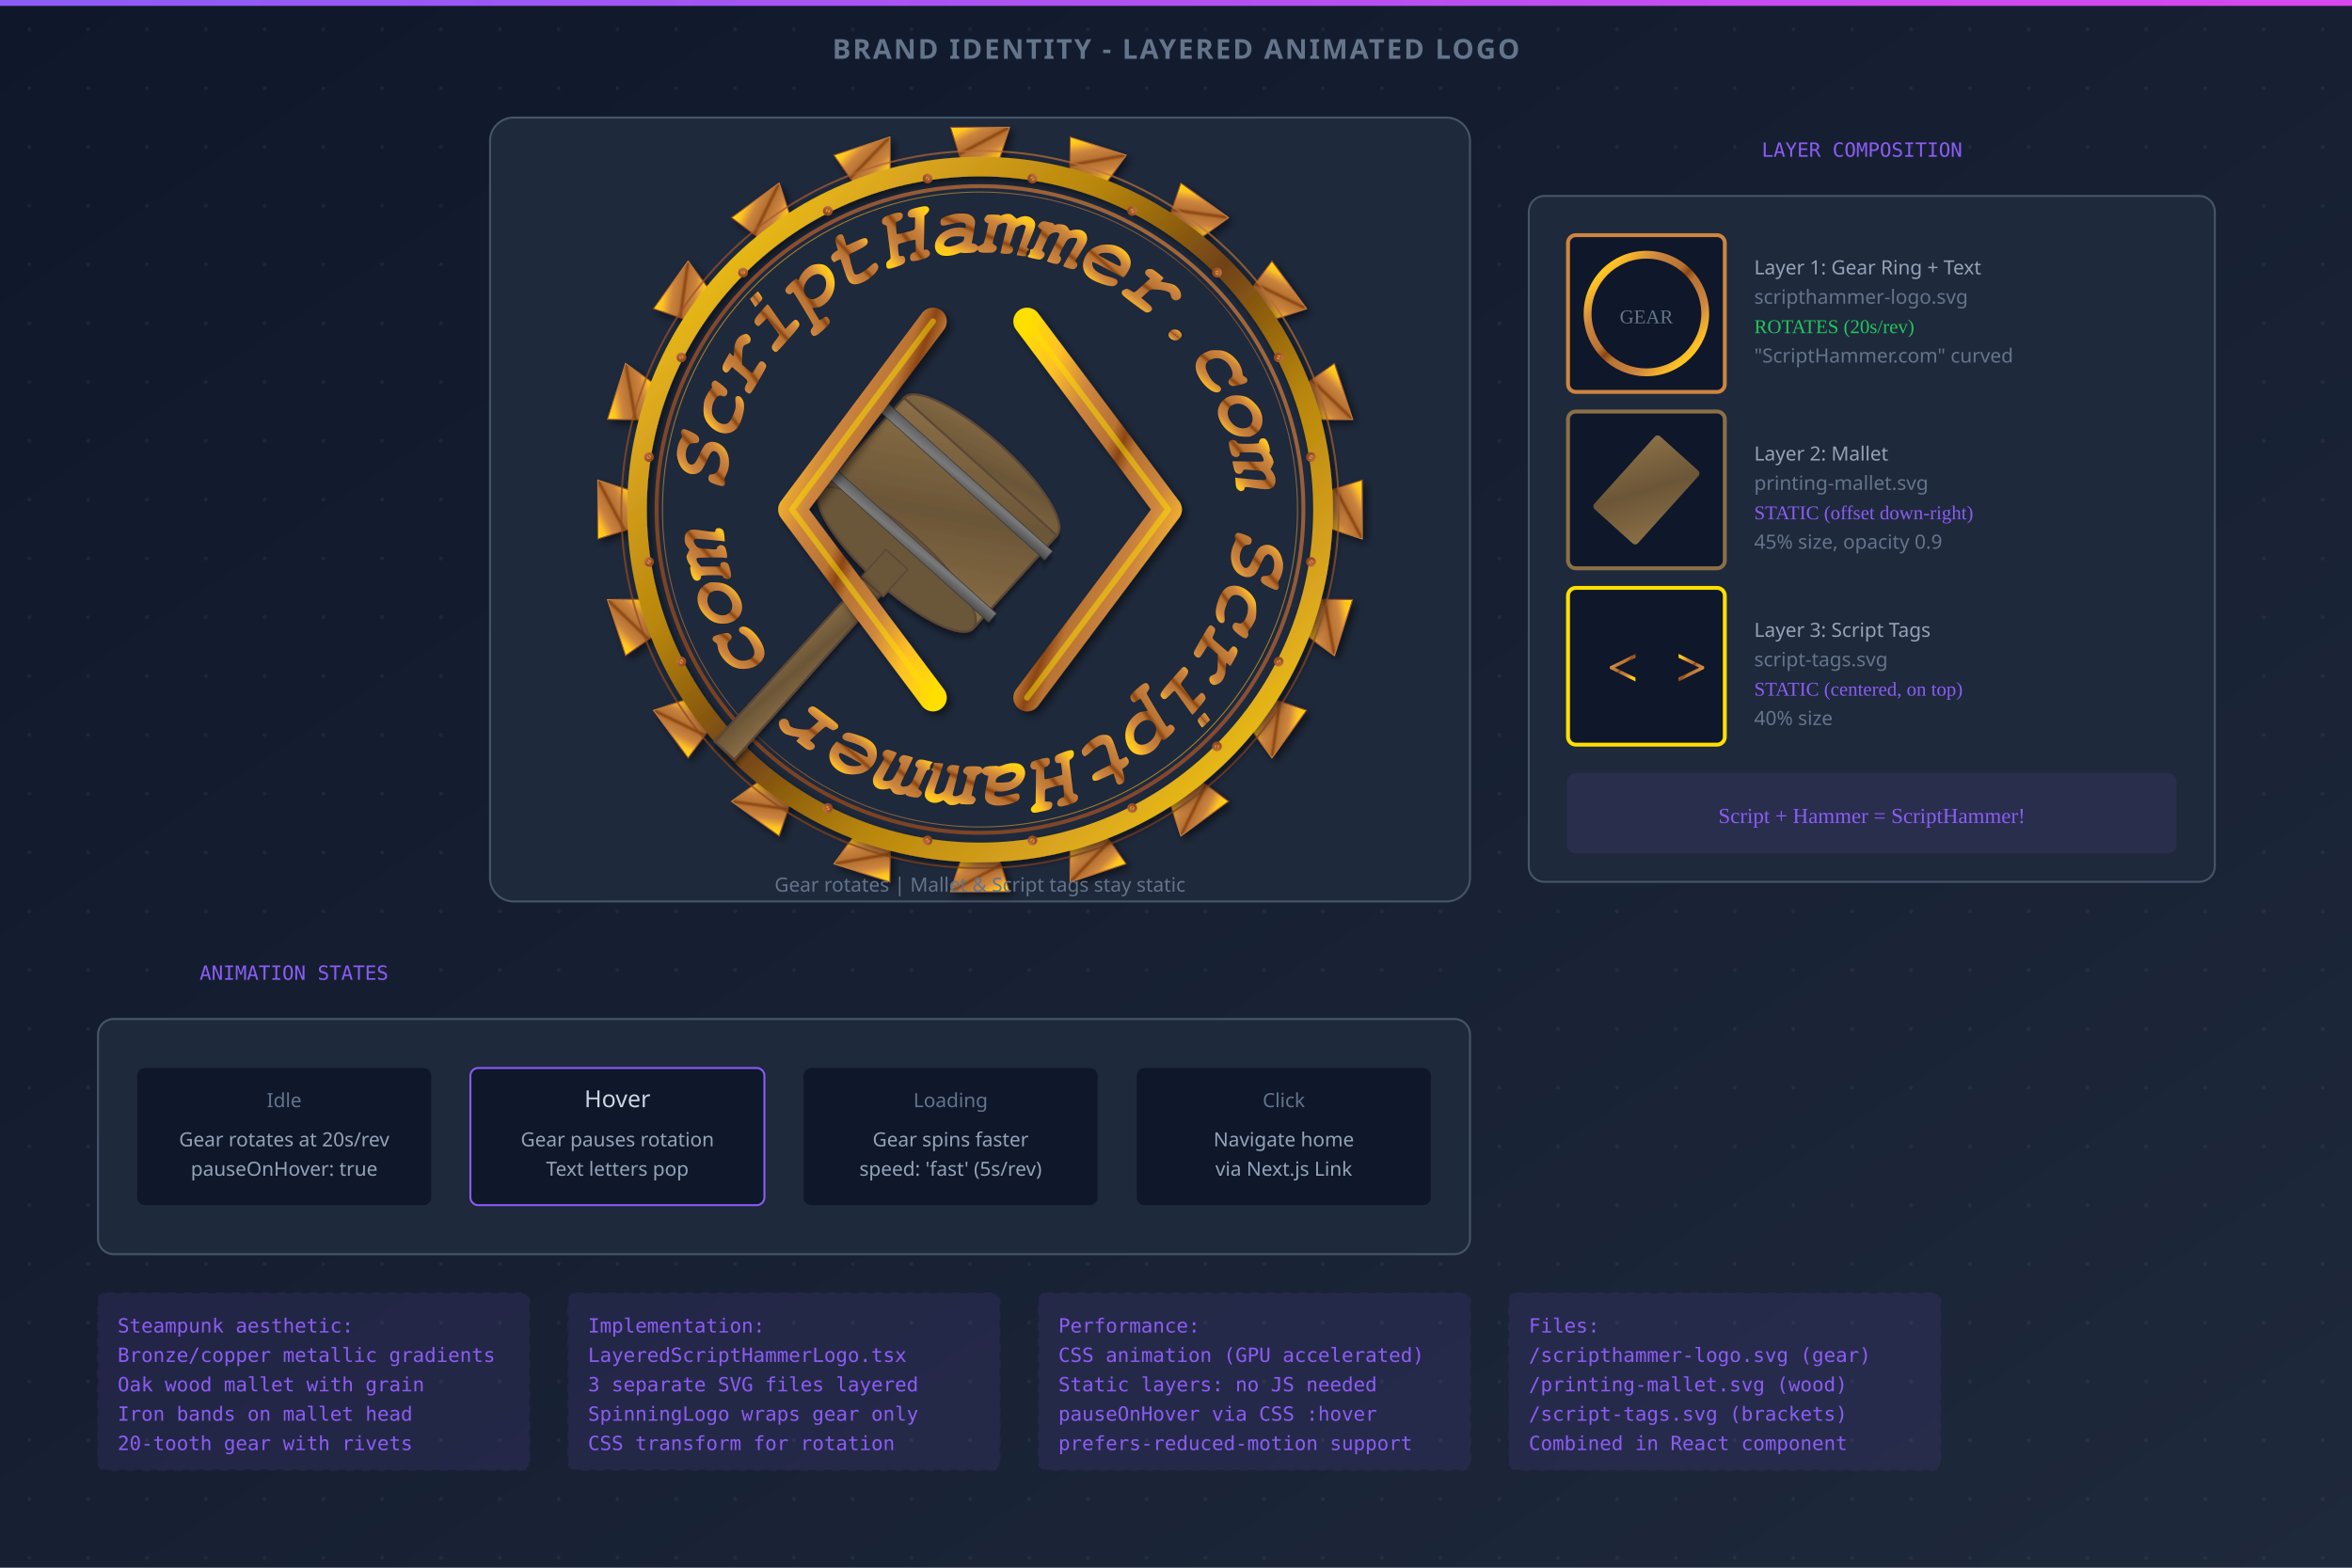
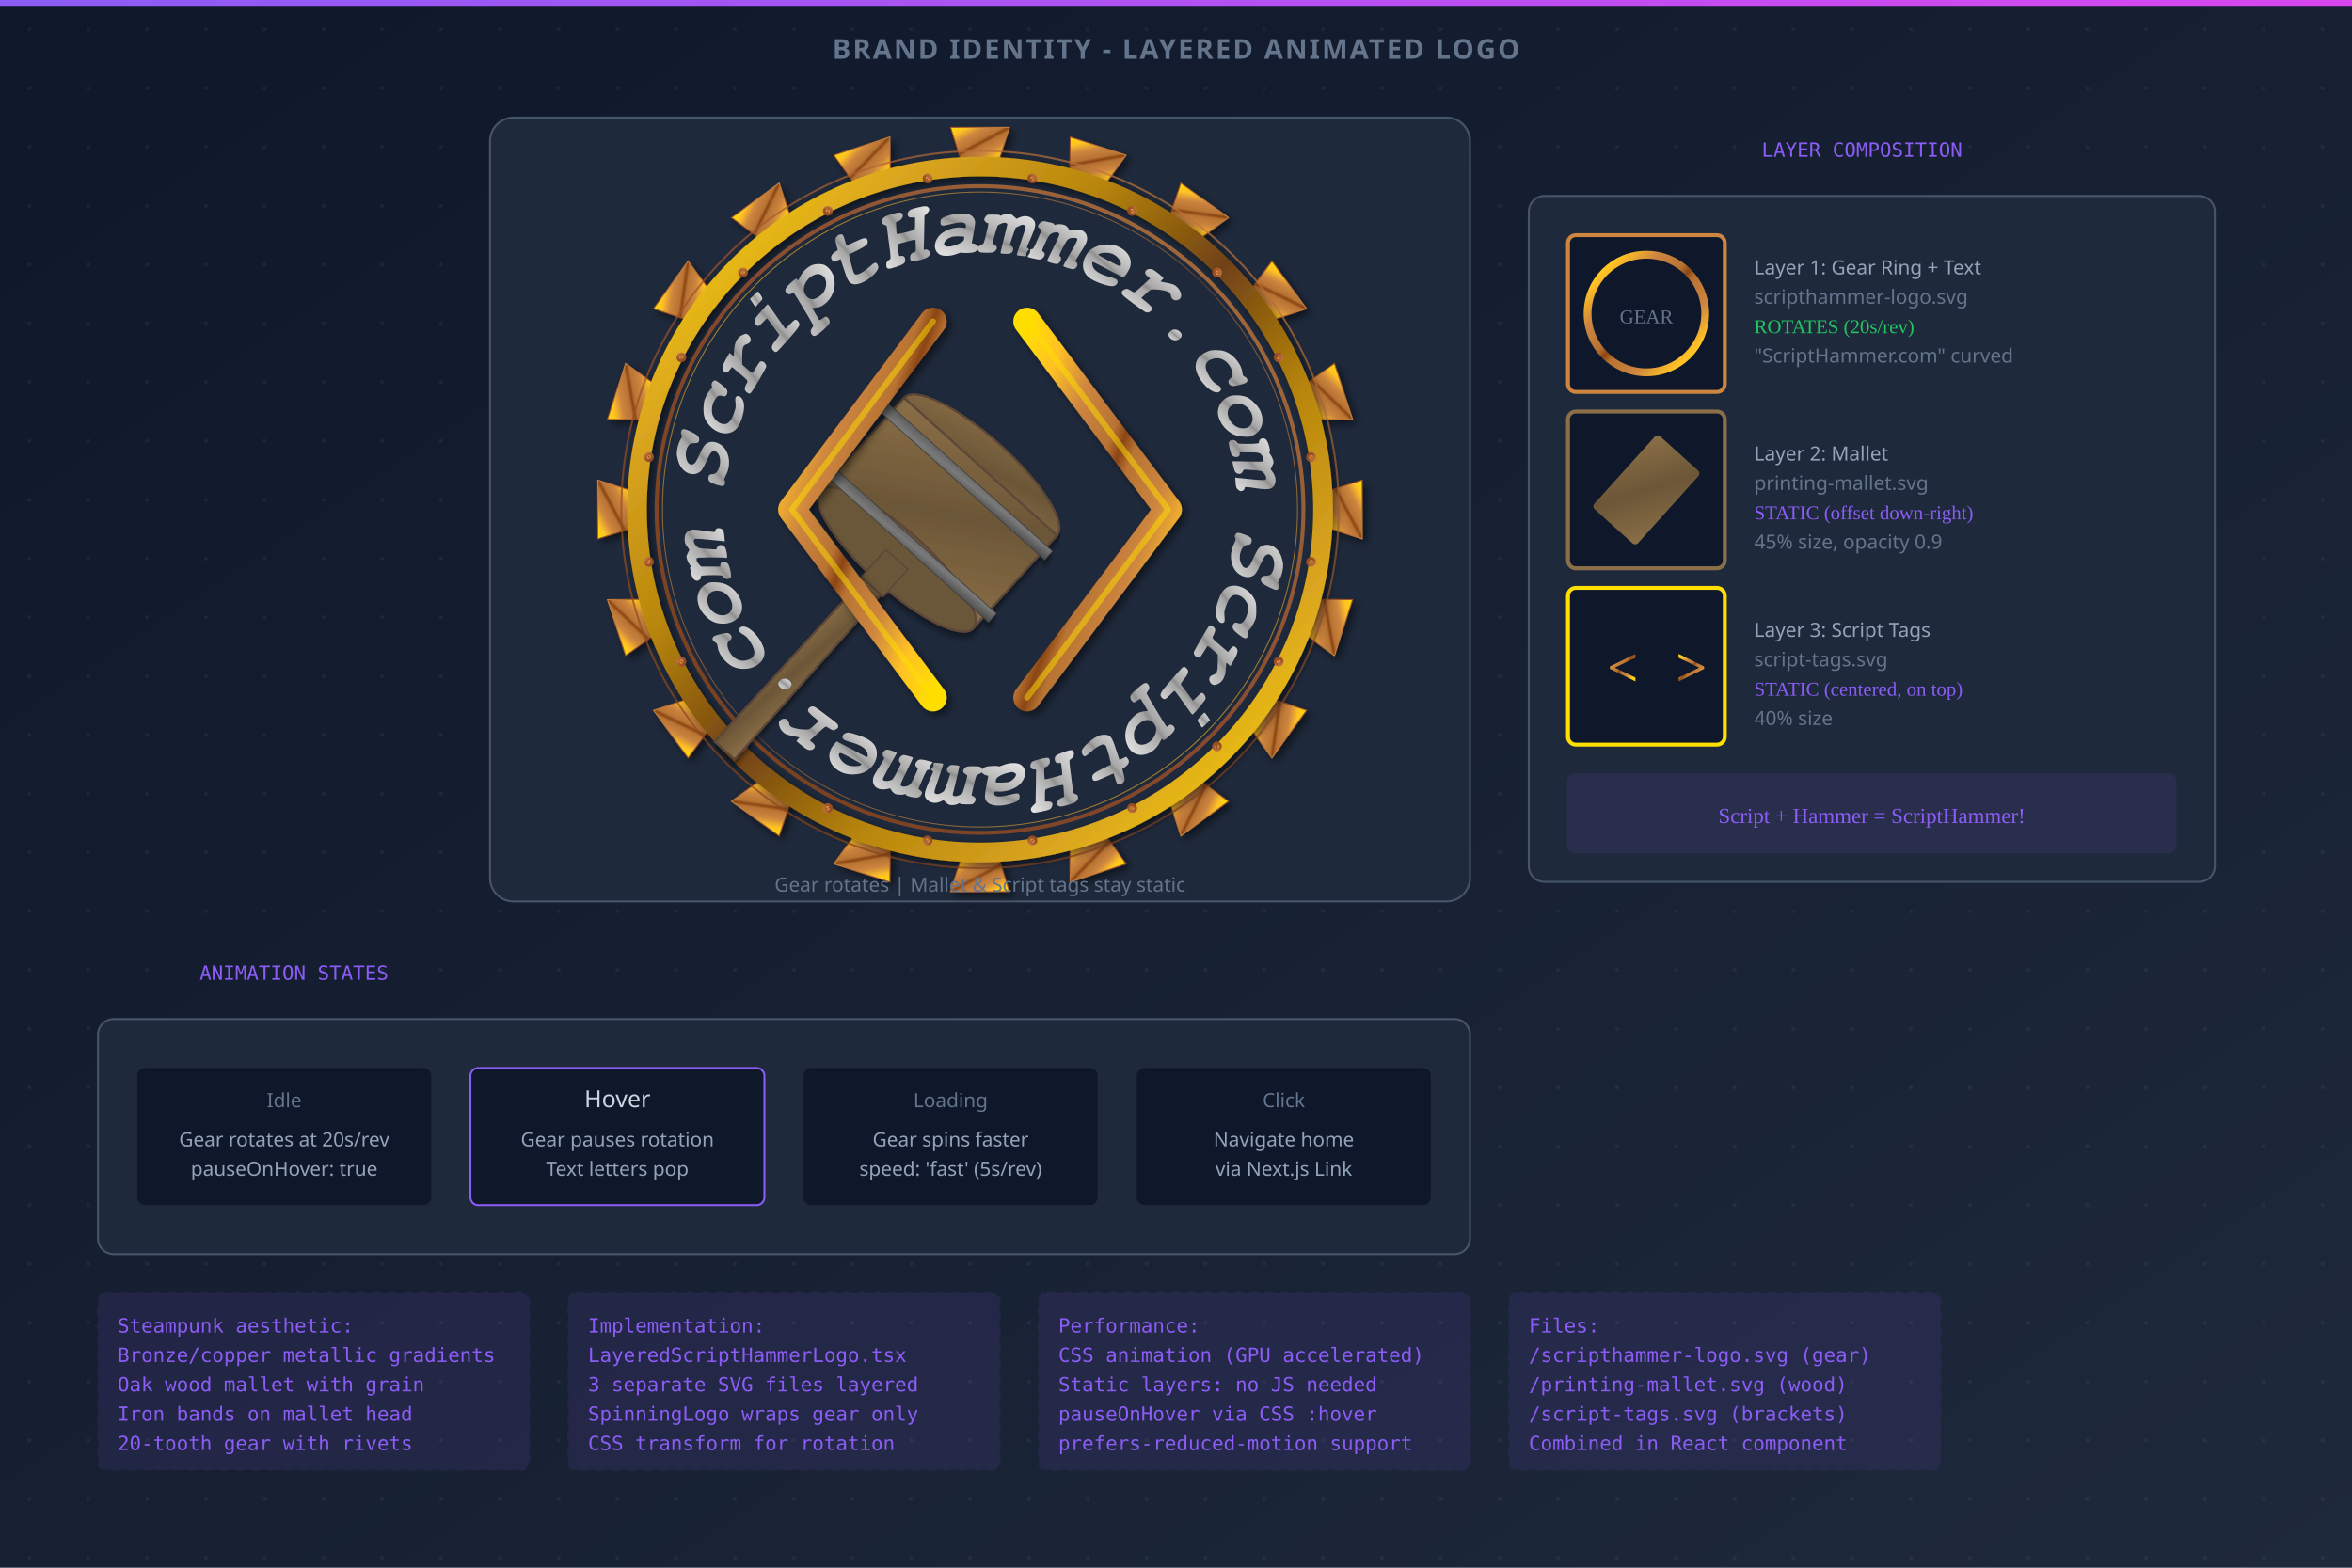
<svg xmlns="http://www.w3.org/2000/svg" viewBox="0 0 1200 800" width="1200" height="800">
  <defs>
    <linearGradient id="bgGrad" x1="0%" y1="0%" x2="100%" y2="100%">
      <stop offset="0%" style="stop-color:#0f172a" />
      <stop offset="100%" style="stop-color:#1e293b" />
    </linearGradient>
    <linearGradient id="accentGrad" x1="0%" y1="0%" x2="100%" y2="0%">
      <stop offset="0%" style="stop-color:#8b5cf6" />
      <stop offset="100%" style="stop-color:#d946ef" />
    </linearGradient>
    <linearGradient id="metalGradient" x1="0%" y1="0%" x2="100%" y2="100%">
      <stop offset="0%" style="stop-color:#FFDF00" />
      <stop offset="15%" style="stop-color:#FFC125" />
      <stop offset="30%" style="stop-color:#CD853F" />
      <stop offset="45%" style="stop-color:#B87333" />
      <stop offset="50%" style="stop-color:#8B4513" />
      <stop offset="55%" style="stop-color:#B87333" />
      <stop offset="70%" style="stop-color:#CD853F" />
      <stop offset="85%" style="stop-color:#FFC125" />
      <stop offset="100%" style="stop-color:#FFDF00" />
    </linearGradient>
    <linearGradient id="darkMetalGradient" x1="0%" y1="100%" x2="100%" y2="0%">
      <stop offset="0%" style="stop-color:#8B4513" />
      <stop offset="50%" style="stop-color:#A0522D" />
      <stop offset="100%" style="stop-color:#CD853F" />
    </linearGradient>
    <linearGradient id="ringGradient" x1="0%" y1="0%" x2="100%" y2="100%">
      <stop offset="0%" style="stop-color:#FFDF00" />
      <stop offset="20%" style="stop-color:#DAA520" />
      <stop offset="35%" style="stop-color:#B8860B" />
      <stop offset="50%" style="stop-color:#704214" />
      <stop offset="65%" style="stop-color:#B8860B" />
      <stop offset="80%" style="stop-color:#DAA520" />
      <stop offset="100%" style="stop-color:#FFDF00" />
    </linearGradient>
    <linearGradient id="oakGradient" x1="0%" y1="0%" x2="100%" y2="100%">
      <stop offset="0%" style="stop-color:#8B6F47" />
      <stop offset="50%" style="stop-color:#6B5637" />
      <stop offset="100%" style="stop-color:#8B6F47" />
    </linearGradient>
    <linearGradient id="ironGradient" x1="0%" y1="0%" x2="100%" y2="100%">
      <stop offset="0%" style="stop-color:#5A5A5A" />
      <stop offset="50%" style="stop-color:#7A7A7A" />
      <stop offset="100%" style="stop-color:#4A4A4A" />
+     </linearGradient>
+     <linearGradient id="silverGradient" x1="0%" y1="0%" x2="100%" y2="100%">
+       <stop offset="0%" style="stop-color:#E8E8E8" />
+       <stop offset="15%" style="stop-color:#D4D4D4" />
+       <stop offset="30%" style="stop-color:#C0C0C0" />
+       <stop offset="45%" style="stop-color:#A8A8A8" />
+       <stop offset="50%" style="stop-color:#909090" />
+       <stop offset="55%" style="stop-color:#A8A8A8" />
+       <stop offset="70%" style="stop-color:#C0C0C0" />
+       <stop offset="85%" style="stop-color:#D4D4D4" />
+       <stop offset="100%" style="stop-color:#E8E8E8" />
    </linearGradient>
    <filter id="metalShadow">
      <feGaussianBlur in="SourceAlpha" stdDeviation="2" />
      <feOffset dx="2" dy="2" result="offsetblur" />
      <feFlood flood-color="#000000" flood-opacity="0.5" />
      <feComposite in2="offsetblur" operator="in" />
      <feMerge>
        <feMergeNode />
        <feMergeNode in="SourceGraphic" />
      </feMerge>
    </filter>
    <style>
      .heading { fill: #ffffff; font-family: system-ui, sans-serif; font-size: 14px; font-weight: bold; }
      .text-sm { fill: #94a3b8; font-family: system-ui, sans-serif; font-size: 10px; }
      .text-md { fill: #cbd5e1; font-family: system-ui, sans-serif; font-size: 12px; }
      .text-muted { fill: #64748b; font-family: system-ui, sans-serif; font-size: 10px; }
      .annotation { fill: #8b5cf6; font-family: monospace; font-size: 10px; }
    </style>
  </defs>
  <rect width="1200" height="800" fill="url(#bgGrad)" />
  <g opacity="0.05">
    <pattern id="dots" width="30" height="30" patternUnits="userSpaceOnUse">
      <circle cx="15" cy="15" r="1" fill="#fff" />
    </pattern>
    <rect width="1200" height="800" fill="url(#dots)" />
  </g>
  <rect x="0" y="0" width="1200" height="3" fill="url(#accentGrad)" />
  <text x="600" y="30" text-anchor="middle" font-family="system-ui, sans-serif" font-size="14" font-weight="600" fill="#64748b" letter-spacing="1">BRAND IDENTITY - LAYERED ANIMATED LOGO</text>
  <rect x="250" y="60" width="500" height="400" rx="12" fill="#1e293b" stroke="#475569" />
  <g transform="translate(500, 260)">
    <g>
      <animateTransform attributeName="transform" type="rotate" from="0" to="360" dur="20s" repeatCount="indefinite" />
      <g fill="url(#metalGradient)" stroke="url(#darkMetalGradient)" stroke-width="0.5" filter="url(#metalShadow)">
        <path d="M -10,-179 L -15,-195 L 15,-195 L 10,-179 Z" transform="rotate(0)" />
        <path d="M -10,-179 L -15,-195 L 15,-195 L 10,-179 Z" transform="rotate(18)" />
        <path d="M -10,-179 L -15,-195 L 15,-195 L 10,-179 Z" transform="rotate(36)" />
        <path d="M -10,-179 L -15,-195 L 15,-195 L 10,-179 Z" transform="rotate(54)" />
        <path d="M -10,-179 L -15,-195 L 15,-195 L 10,-179 Z" transform="rotate(72)" />
        <path d="M -10,-179 L -15,-195 L 15,-195 L 10,-179 Z" transform="rotate(90)" />
        <path d="M -10,-179 L -15,-195 L 15,-195 L 10,-179 Z" transform="rotate(108)" />
        <path d="M -10,-179 L -15,-195 L 15,-195 L 10,-179 Z" transform="rotate(126)" />
        <path d="M -10,-179 L -15,-195 L 15,-195 L 10,-179 Z" transform="rotate(144)" />
        <path d="M -10,-179 L -15,-195 L 15,-195 L 10,-179 Z" transform="rotate(162)" />
        <path d="M -10,-179 L -15,-195 L 15,-195 L 10,-179 Z" transform="rotate(180)" />
        <path d="M -10,-179 L -15,-195 L 15,-195 L 10,-179 Z" transform="rotate(198)" />
        <path d="M -10,-179 L -15,-195 L 15,-195 L 10,-179 Z" transform="rotate(216)" />
        <path d="M -10,-179 L -15,-195 L 15,-195 L 10,-179 Z" transform="rotate(234)" />
        <path d="M -10,-179 L -15,-195 L 15,-195 L 10,-179 Z" transform="rotate(252)" />
        <path d="M -10,-179 L -15,-195 L 15,-195 L 10,-179 Z" transform="rotate(270)" />
        <path d="M -10,-179 L -15,-195 L 15,-195 L 10,-179 Z" transform="rotate(288)" />
        <path d="M -10,-179 L -15,-195 L 15,-195 L 10,-179 Z" transform="rotate(306)" />
        <path d="M -10,-179 L -15,-195 L 15,-195 L 10,-179 Z" transform="rotate(324)" />
        <path d="M -10,-179 L -15,-195 L 15,-195 L 10,-179 Z" transform="rotate(342)" />
      </g>
      <circle cx="0" cy="0" r="183" fill="none" stroke="url(#darkMetalGradient)" stroke-width="1" opacity="0.7" />
      <circle cx="0" cy="0" r="175" fill="none" stroke="url(#ringGradient)" stroke-width="10" filter="url(#metalShadow)" />
      <circle cx="0" cy="0" r="165" fill="none" stroke="url(#darkMetalGradient)" stroke-width="2" opacity="0.8" />
      <circle cx="0" cy="0" r="162" fill="none" stroke="url(#metalGradient)" stroke-width="0.5" opacity="0.6" />
+       <g>
+         <g transform="rotate(9)">
+           <circle cx="0" cy="-171" r="2.5" fill="url(#darkMetalGradient)" />
+           <circle cx="0" cy="-171" r="1" fill="url(#metalGradient)" />
+         </g>
+         <g transform="rotate(27)">
+           <circle cx="0" cy="-171" r="2.5" fill="url(#darkMetalGradient)" />
+           <circle cx="0" cy="-171" r="1" fill="url(#metalGradient)" />
+         </g>
+         <g transform="rotate(45)">
+           <circle cx="0" cy="-171" r="2.5" fill="url(#darkMetalGradient)" />
+           <circle cx="0" cy="-171" r="1" fill="url(#metalGradient)" />
+         </g>
+         <g transform="rotate(63)">
+           <circle cx="0" cy="-171" r="2.5" fill="url(#darkMetalGradient)" />
+           <circle cx="0" cy="-171" r="1" fill="url(#metalGradient)" />
+         </g>
+         <g transform="rotate(81)">
+           <circle cx="0" cy="-171" r="2.5" fill="url(#darkMetalGradient)" />
+           <circle cx="0" cy="-171" r="1" fill="url(#metalGradient)" />
+         </g>
+         <g transform="rotate(99)">
+           <circle cx="0" cy="-171" r="2.5" fill="url(#darkMetalGradient)" />
+           <circle cx="0" cy="-171" r="1" fill="url(#metalGradient)" />
+         </g>
+         <g transform="rotate(117)">
+           <circle cx="0" cy="-171" r="2.5" fill="url(#darkMetalGradient)" />
+           <circle cx="0" cy="-171" r="1" fill="url(#metalGradient)" />
+         </g>
+         <g transform="rotate(135)">
+           <circle cx="0" cy="-171" r="2.5" fill="url(#darkMetalGradient)" />
+           <circle cx="0" cy="-171" r="1" fill="url(#metalGradient)" />
+         </g>
+         <g transform="rotate(153)">
+           <circle cx="0" cy="-171" r="2.5" fill="url(#darkMetalGradient)" />
+           <circle cx="0" cy="-171" r="1" fill="url(#metalGradient)" />
+         </g>
+         <g transform="rotate(171)">
+           <circle cx="0" cy="-171" r="2.5" fill="url(#darkMetalGradient)" />
+           <circle cx="0" cy="-171" r="1" fill="url(#metalGradient)" />
+         </g>
+         <g transform="rotate(189)">
+           <circle cx="0" cy="-171" r="2.5" fill="url(#darkMetalGradient)" />
+           <circle cx="0" cy="-171" r="1" fill="url(#metalGradient)" />
+         </g>
+         <g transform="rotate(207)">
+           <circle cx="0" cy="-171" r="2.5" fill="url(#darkMetalGradient)" />
+           <circle cx="0" cy="-171" r="1" fill="url(#metalGradient)" />
+         </g>
+         <g transform="rotate(225)">
+           <circle cx="0" cy="-171" r="2.5" fill="url(#darkMetalGradient)" />
+           <circle cx="0" cy="-171" r="1" fill="url(#metalGradient)" />
+         </g>
+         <g transform="rotate(243)">
+           <circle cx="0" cy="-171" r="2.5" fill="url(#darkMetalGradient)" />
+           <circle cx="0" cy="-171" r="1" fill="url(#metalGradient)" />
+         </g>
+         <g transform="rotate(261)">
+           <circle cx="0" cy="-171" r="2.5" fill="url(#darkMetalGradient)" />
+           <circle cx="0" cy="-171" r="1" fill="url(#metalGradient)" />
+         </g>
+         <g transform="rotate(279)">
+           <circle cx="0" cy="-171" r="2.5" fill="url(#darkMetalGradient)" />
+           <circle cx="0" cy="-171" r="1" fill="url(#metalGradient)" />
+         </g>
+         <g transform="rotate(297)">
+           <circle cx="0" cy="-171" r="2.5" fill="url(#darkMetalGradient)" />
+           <circle cx="0" cy="-171" r="1" fill="url(#metalGradient)" />
+         </g>
+         <g transform="rotate(315)">
+           <circle cx="0" cy="-171" r="2.5" fill="url(#darkMetalGradient)" />
+           <circle cx="0" cy="-171" r="1" fill="url(#metalGradient)" />
+         </g>
+         <g transform="rotate(333)">
+           <circle cx="0" cy="-171" r="2.5" fill="url(#darkMetalGradient)" />
+           <circle cx="0" cy="-171" r="1" fill="url(#metalGradient)" />
+         </g>
+         <g transform="rotate(351)">
+           <circle cx="0" cy="-171" r="2.5" fill="url(#darkMetalGradient)" />
+           <circle cx="0" cy="-171" r="1" fill="url(#metalGradient)" />
+         </g>
+       </g>
+     </g>
+     <g transform="translate(-60, 45) rotate(42) scale(0.75)" filter="url(#metalShadow)">
+       <ellipse cx="0" cy="-120" rx="70" ry="20" fill="url(#oakGradient)" stroke="#5B4637" stroke-width="1.5" />
+       <rect x="-70" y="-120" width="140" height="85" fill="url(#oakGradient)" stroke="#5B4637" stroke-width="1.5" />
+       <ellipse cx="0" cy="-35" rx="70" ry="20" fill="#6B5637" stroke="#5B4637" stroke-width="1.5" />
+       <rect x="-75" y="-110" width="150" height="8" fill="url(#ironGradient)" stroke="#3A3A3A" stroke-width="0.5" />
+       <rect x="-75" y="-53" width="150" height="8" fill="url(#ironGradient)" stroke="#3A3A3A" stroke-width="0.5" />
+       <rect x="-10" y="-35" width="20" height="25" fill="#6B5637" stroke="#5B4637" stroke-width="1" />
+       <path d="M-8,-10 L-9,140 L9,140 L8,-10 Z" fill="url(#oakGradient)" stroke="#5B4637" stroke-width="1.5" />
+     </g>
+     <g>
+       <animateTransform attributeName="transform" type="rotate" from="0" to="360" dur="20s" repeatCount="indefinite" />
      <g transform="scale(0.36) translate(-600, -600)">
-         <g transform="translate(0,1200) scale(0.1,-0.1)" fill="url(#metalGradient)" stroke="none" filter="url(#metalShadow)">
+         <g transform="translate(0,1200) scale(0.1,-0.1)" fill="url(#silverGradient)" stroke="none" filter="url(#metalShadow)">
          <path d="M5150 10288 c-124 -27 -149 -38 -166 -70 -12 -24 -14 -36 -5 -54 9 -20 18 -24 56 -24 l45 0 0 -85 c0 -79 -2 -86 -22 -94 -51 -21 -229 -63 -236 -56 -4 3 -9 43 -10 88 l-4 82 36 13 c46 17 73 64 57 98 -14 32 -51 31 -160 -2 -100 -29 -134 -58 -129 -108 2 -25 9 -33 36 -41 18 -5 32 -16 32 -25 0 -8 14 -114 30 -235 27 -201 28 -221 13 -230 -41 -25 -54 -46 -51 -82 5 -59 24 -63 138 -24 110 37 130 53 130 99 0 41 -23 63 -60 56 -27 -6 -29 -4 -34 37 -4 24 -7 64 -9 88 -2 50 -18 41 148 85 49 14 93 22 97 20 4 -3 8 -43 8 -89 0 -79 -1 -83 -24 -89 -35 -9 -56 -33 -56 -66 0 -68 17 -72 151 -40 88 22 129 51 129 91 0 30 -36 60 -64 53 l-23 -5 5 242 4 243 34 31 c37 35 43 65 18 89 -17 18 -46 19 -114 4z" />
          <path d="M5605 10181 c-137 -37 -165 -55 -165 -106 0 -57 17 -62 135 -32 162 41 225 35 225 -23 l0 -30 -52 6 c-107 12 -240 -31 -312 -101 -98 -97 -100 -230 -4 -282 51 -27 157 -23 237 10 40 16 69 23 76 17 5 -4 48 -6 95 -3 70 5 88 10 107 29 13 13 23 19 23 14 0 -5 7 -16 16 -24 12 -12 37 -16 110 -16 87 0 97 2 119 25 34 33 32 62 -5 83 -16 9 -30 22 -30 27 0 23 61 239 71 251 6 7 30 20 54 29 49 19 90 7 81 -23 -8 -26 -96 -388 -96 -395 0 -13 111 -19 140 -7 47 20 55 86 12 105 -12 5 -22 12 -21 15 0 3 19 59 42 125 l42 120 48 24 c41 20 52 22 74 12 31 -14 33 -4 -47 -239 -35 -100 -61 -185 -58 -187 2 -2 34 -7 71 -11 59 -6 67 -5 62 9 -8 19 21 77 38 77 6 0 2 8 -9 18 l-22 17 60 138 c66 153 74 201 42 244 -45 61 -125 78 -203 43 l-43 -20 -39 35 c-33 29 -47 35 -85 35 -25 0 -59 -7 -77 -16 -21 -12 -32 -13 -35 -5 -2 7 -35 11 -92 11 -84 0 -90 -1 -109 -26 -12 -15 -21 -34 -21 -44 0 -19 30 -50 48 -50 16 0 17 3 -20 -153 -31 -134 -33 -139 -64 -152 -17 -7 -34 -18 -38 -23 -4 -7 -16 -1 -31 14 -13 13 -36 24 -50 24 -21 0 -25 4 -20 23 19 84 45 239 45 273 0 47 -25 86 -72 110 -48 25 -170 27 -253 5z m173 -316 c1 -1 -1 -16 -4 -33 -5 -27 -16 -37 -68 -62 -114 -56 -216 -59 -216 -7 0 43 62 93 131 106 36 6 147 4 157 -4z" />
          <path d="M6870 10077 c-13 -7 -31 -25 -40 -40 -14 -27 -14 -29 14 -53 l29 -25 -58 -135 c-51 -117 -61 -134 -82 -134 -19 0 -23 -5 -23 -30 0 -17 -9 -39 -21 -51 -27 -27 -20 -32 83 -54 72 -15 81 -16 103 -1 48 32 56 83 16 102 -18 8 -16 17 34 124 44 95 59 118 87 132 41 22 91 23 109 2 11 -13 0 -42 -79 -200 -51 -101 -92 -188 -92 -193 0 -9 105 -41 136 -41 49 0 85 87 47 109 -16 9 -12 21 42 125 64 125 77 136 157 136 73 0 68 -14 -83 -271 -38 -64 -69 -121 -69 -126 0 -14 127 -53 147 -46 33 11 53 36 53 65 0 16 -6 31 -15 34 -8 4 -15 10 -15 15 0 5 37 65 82 135 66 102 82 134 85 172 8 90 -61 149 -161 139 -28 -2 -59 -8 -68 -12 -12 -5 -21 1 -32 23 -8 16 -27 37 -43 47 -29 19 -103 25 -140 12 -17 -6 -23 -5 -23 6 0 13 -17 18 -135 43 -11 2 -31 -2 -45 -9z" />
          <path d="M3975 9874 c-30 -32 -30 -45 -8 -131 l18 -66 -25 -16 c-71 -46 -87 -88 -51 -132 l19 -24 47 23 c26 13 49 22 50 20 2 -2 24 -69 49 -149 50 -158 73 -193 134 -205 75 -15 218 57 302 153 48 55 58 87 39 122 -23 42 -44 37 -113 -28 -68 -63 -149 -111 -189 -111 -15 0 -28 8 -34 23 -22 47 -76 261 -67 264 5 2 61 30 124 61 123 61 149 86 136 135 -12 48 -43 45 -177 -18 -67 -31 -122 -55 -124 -53 -1 2 -10 32 -19 68 -10 36 -23 71 -28 78 -17 20 -57 14 -83 -14z" />
          <path d="M7688 9741 c-107 -35 -161 -81 -204 -174 -52 -115 -19 -230 85 -296 86 -56 273 -116 322 -104 58 14 79 70 37 97 -13 8 -52 22 -88 32 -130 35 -207 79 -235 134 -17 33 -20 80 -5 80 6 0 104 -49 217 -110 114 -60 210 -110 213 -110 15 0 74 86 92 133 47 123 -29 251 -182 311 -68 27 -183 30 -252 7z m188 -117 c76 -31 135 -113 119 -164 -6 -19 -18 -15 -165 62 -87 45 -156 86 -153 91 18 29 139 36 199 11z" />
          <path d="M3627 9466 c-70 -25 -141 -93 -177 -169 -26 -54 -29 -57 -40 -38 -11 21 -13 20 -75 -31 -34 -29 -71 -68 -81 -86 -17 -30 -17 -35 -4 -60 18 -31 60 -41 80 -18 7 9 18 16 24 16 8 0 268 -431 284 -471 2 -5 -6 -21 -17 -35 -25 -32 -27 -61 -5 -92 27 -40 59 -28 153 54 47 42 90 87 95 100 12 30 -2 72 -30 90 -19 13 -25 11 -63 -17 -24 -17 -45 -28 -48 -25 -3 3 -27 43 -53 88 l-48 83 52 6 c64 7 101 27 158 81 99 97 135 251 88 378 -24 64 -77 125 -127 146 -41 18 -116 17 -166 0z m128 -142 c88 -41 86 -199 -3 -281 -34 -32 -95 -63 -123 -63 -74 0 -137 83 -125 163 13 81 77 159 151 185 43 15 62 14 100 -4z" />
          <path d="M8357 9392 c-27 -29 -20 -57 19 -89 l36 -29 -112 -102 c-108 -98 -113 -102 -134 -87 -11 8 -36 23 -53 32 -31 16 -35 16 -68 0 -28 -13 -35 -22 -35 -46 0 -26 17 -42 156 -146 85 -64 166 -121 179 -127 34 -15 83 6 92 40 6 26 -13 49 -112 129 l-40 32 65 60 c63 58 67 60 121 61 68 0 164 -17 201 -36 21 -11 29 -24 34 -55 10 -63 76 -85 127 -41 32 28 17 104 -31 155 -43 46 -57 51 -221 83 l-24 5 22 23 c11 12 21 25 21 28 0 8 -118 101 -147 117 -32 17 -78 13 -96 -7z" />
          <path d="M2792 9037 l-52 -52 38 -57 38 -58 40 43 c71 75 70 71 34 127 -18 27 -35 50 -39 50 -4 0 -30 -24 -59 -53z" />
          <path d="M2897 8810 c-97 -110 -110 -140 -77 -183 12 -15 29 -27 38 -27 9 0 40 26 68 57 29 31 55 55 57 53 23 -29 165 -219 171 -229 5 -7 -14 -38 -48 -80 -64 -78 -71 -113 -31 -151 19 -18 29 -21 44 -14 11 5 88 87 170 182 122 139 151 178 151 202 0 33 -30 70 -57 70 -10 0 -45 -30 -79 -66 l-62 -66 -69 99 c-39 54 -94 133 -123 176 -30 42 -57 77 -60 77 -3 -1 -44 -45 -93 -100z" />
          <path d="M8695 8525 c-33 -32 -32 -65 3 -98 38 -37 102 -38 137 -2 33 32 31 60 -4 96 -39 39 -100 41 -136 4z" />
          <path d="M2619 8467 c-62 -32 -98 -104 -103 -207 -2 -41 -4 -79 -5 -84 -1 -6 -14 3 -30 18 l-29 27 -51 -88 c-56 -97 -64 -140 -31 -173 33 -33 50 -27 98 38 l17 23 95 -81 c148 -127 136 -109 106 -168 -30 -58 -25 -89 19 -118 22 -14 28 -14 45 -3 22 15 220 353 220 375 0 45 -47 85 -83 71 -8 -3 -32 -36 -55 -74 -23 -37 -46 -74 -51 -82 -7 -11 -24 0 -80 50 l-71 63 0 107 c0 132 10 164 56 179 46 15 64 35 64 71 0 34 -39 79 -68 79 -10 0 -39 -10 -63 -23z" />
          <path d="M9216 8236 c-104 -44 -159 -114 -160 -206 -2 -180 262 -446 349 -350 25 28 8 63 -43 89 -50 26 -94 76 -133 154 -57 112 -38 177 61 210 72 24 140 11 200 -40 49 -42 90 -121 90 -175 0 -29 -6 -41 -30 -58 -35 -25 -39 -61 -10 -90 11 -11 31 -20 44 -20 40 0 159 30 184 46 34 22 26 64 -14 84 -28 13 -32 21 -36 62 -11 104 -106 231 -213 284 -50 24 -75 29 -145 32 -72 2 -94 -1 -144 -22z" />
          <path d="M2224 7822 c-23 -15 -35 -51 -24 -71 8 -16 4 -25 -22 -53 -17 -18 -45 -62 -62 -98 -25 -54 -31 -80 -34 -155 -5 -111 16 -176 83 -252 118 -135 298 -152 393 -37 59 72 110 251 96 341 -12 82 -70 135 -110 102 -12 -10 -14 -27 -9 -83 6 -64 4 -80 -24 -156 -39 -106 -78 -150 -133 -150 -65 0 -125 44 -163 119 -26 52 -17 153 20 215 39 66 64 81 110 66 31 -10 39 -10 56 6 11 10 19 30 19 49 0 34 -25 62 -114 128 -50 38 -63 42 -82 29z" />
          <path d="M9534 7604 c-101 -37 -170 -140 -162 -240 6 -76 57 -172 121 -230 75 -68 143 -96 247 -101 79 -5 89 -3 140 24 121 64 157 204 89 348 -30 64 -120 154 -184 185 -64 30 -190 37 -251 14z m204 -123 c101 -52 152 -168 113 -255 -23 -53 -61 -76 -126 -76 -138 0 -258 169 -200 281 35 66 136 90 213 50z" />
          <path d="M1768 7115 c-8 -18 -8 -31 1 -54 11 -26 10 -34 -14 -71 -34 -53 -58 -167 -49 -229 4 -25 15 -68 25 -96 50 -136 180 -201 283 -142 41 23 57 48 138 222 39 83 70 102 115 69 37 -28 56 -87 49 -157 -10 -97 -52 -157 -111 -157 -24 0 -37 -6 -45 -19 -17 -33 -12 -68 14 -89 35 -27 153 -65 182 -58 28 7 41 45 25 75 -10 17 -6 31 19 79 80 154 45 350 -76 431 -78 51 -156 53 -213 6 -16 -14 -44 -57 -62 -97 -73 -154 -84 -173 -112 -186 -101 -48 -150 185 -58 277 15 15 34 21 69 21 54 0 72 12 72 50 0 42 -28 70 -113 111 -95 46 -123 49 -139 14z" />
          <path d="M9964 6985 c-8 -13 -13 -28 -10 -33 10 -16 -34 -22 -170 -22 -106 0 -133 3 -137 14 -18 45 -95 57 -116 17 -10 -18 7 -115 30 -173 23 -57 119 -60 119 -3 l0 25 133 0 c145 0 164 -6 192 -60 20 -39 19 -67 -2 -71 -10 -2 -108 -2 -218 1 -110 3 -202 4 -204 3 -9 -5 23 -136 38 -152 26 -30 67 -35 91 -11 11 11 20 26 20 34 0 11 15 13 68 10 182 -12 193 -14 223 -46 34 -38 45 -76 27 -94 -11 -11 -42 -10 -173 1 -88 8 -182 17 -209 21 l-49 6 6 -73 c5 -63 10 -77 32 -96 14 -13 33 -23 41 -23 27 0 54 20 54 40 0 25 5 25 172 0 182 -26 232 -13 259 67 16 49 4 110 -32 161 l-31 42 21 43 c12 24 21 48 21 53 0 28 -24 87 -46 114 -14 16 -20 30 -14 30 24 0 -10 141 -43 178 -28 30 -72 29 -93 -3z" />
          <path d="M2268 5729 c-10 -5 -18 -19 -18 -29 0 -25 -5 -25 -177 0 -119 18 -145 19 -178 8 -56 -19 -80 -57 -80 -128 0 -50 5 -64 33 -104 l34 -46 -21 -43 c-12 -24 -21 -48 -21 -53 0 -28 24 -87 46 -114 14 -16 20 -30 14 -30 -8 0 -10 -13 -5 -42 16 -106 48 -158 96 -158 30 0 61 33 53 55 -8 19 30 25 172 25 106 0 133 -3 137 -14 18 -45 95 -57 116 -17 10 18 -7 115 -30 173 -23 57 -119 60 -119 3 l0 -25 -136 0 -136 0 -28 29 c-32 32 -48 77 -32 93 10 10 380 12 406 2 23 -9 28 13 15 77 -13 68 -31 94 -71 103 -29 7 -68 -21 -68 -48 0 -11 -15 -13 -67 -10 -183 12 -194 14 -224 46 -34 38 -45 76 -27 94 11 11 42 10 173 -1 88 -8 182 -17 209 -21 l49 -6 -6 73 c-7 78 -21 103 -67 113 -14 3 -33 1 -42 -5z" />
          <path d="M9626 5654 c-18 -18 -20 -38 -6 -64 8 -15 3 -32 -20 -77 -80 -154 -45 -351 76 -432 78 -51 156 -53 213 -6 16 14 44 57 62 97 73 154 84 173 112 186 24 12 32 11 53 -3 67 -44 73 -189 11 -270 -11 -14 -31 -21 -73 -25 -53 -5 -60 -8 -68 -33 -17 -47 8 -76 103 -124 46 -24 94 -43 107 -43 34 0 51 39 35 79 -11 26 -10 34 14 71 34 53 58 167 49 229 -4 25 -15 69 -25 96 -50 136 -180 201 -284 142 -41 -23 -64 -60 -138 -226 -46 -101 -108 -108 -149 -14 -47 107 10 263 97 263 37 0 55 20 55 63 0 33 -26 54 -105 82 -79 29 -98 31 -119 9z" />
          <path d="M2120 4943 c-160 -84 -165 -299 -10 -453 71 -72 134 -102 226 -108 174 -11 306 105 291 257 -8 78 -57 170 -120 227 -75 68 -143 96 -247 101 -79 5 -89 3 -140 -24z m238 -112 c107 -56 162 -186 112 -268 -65 -108 -246 -72 -313 62 -39 80 -23 169 37 206 41 25 116 25 164 0z" />
          <path d="M9508 4900 c-54 -29 -94 -84 -126 -175 -35 -96 -46 -160 -36 -220 12 -84 70 -138 110 -104 12 10 14 27 9 83 -6 64 -4 80 24 156 39 106 78 150 133 150 65 0 125 -44 163 -119 36 -72 -1 -225 -68 -274 -22 -17 -29 -18 -62 -7 -31 10 -39 10 -56 -6 -30 -27 -25 -75 14 -110 81 -76 141 -111 163 -96 23 15 35 51 24 71 -8 16 -4 25 22 53 17 18 45 62 62 98 29 60 31 73 31 170 0 86 -4 113 -21 150 -55 116 -176 200 -288 200 -40 -1 -73 -7 -98 -20z" />
          <path d="M9247 4348 c-19 -15 -217 -356 -217 -375 0 -44 47 -84 83 -70 8 3 32 36 55 74 23 37 46 74 51 82 7 11 24 0 80 -50 l71 -63 0 -107 c0 -132 -10 -164 -56 -179 -19 -7 -41 -18 -49 -27 -42 -42 8 -131 67 -119 92 18 145 98 152 227 2 41 4 78 5 83 1 6 14 -3 30 -18 l29 -27 51 88 c56 97 64 140 31 173 -33 33 -50 27 -98 -38 l-17 -23 -95 81 c-146 126 -135 108 -106 169 27 59 25 83 -12 111 -29 23 -33 24 -55 8z" />
          <path d="M2595 4320 c-25 -28 -8 -63 43 -89 50 -26 94 -76 133 -154 57 -112 38 -177 -61 -210 -72 -24 -140 -11 -200 40 -49 42 -90 121 -90 175 0 29 6 41 30 58 35 25 39 61 10 90 -11 11 -31 20 -44 20 -39 0 -159 -30 -183 -46 -35 -22 -30 -61 11 -85 28 -16 34 -26 38 -64 12 -104 107 -228 215 -282 115 -56 280 -39 368 39 92 80 104 168 41 291 -88 174 -249 286 -311 217z" />
          <path d="M8862 3753 c-11 -10 -83 -91 -161 -181 -151 -174 -164 -199 -121 -242 31 -31 50 -24 111 40 31 33 61 60 66 60 6 0 64 -77 129 -170 65 -94 121 -169 124 -168 24 10 181 201 186 224 6 33 -26 84 -54 84 -9 0 -40 -26 -68 -57 -29 -31 -55 -55 -57 -53 -23 29 -165 219 -171 229 -5 7 14 38 48 80 63 77 71 113 33 149 -28 27 -39 27 -65 5z" />
          <path d="M3165 3575 c-33 -32 -31 -60 4 -96 39 -39 100 -41 136 -4 32 31 32 62 -2 97 -36 38 -102 40 -138 3z" />
          <path d="M8230 3463 c-47 -42 -89 -86 -94 -99 -12 -30 2 -72 30 -90 19 -13 25 -11 63 17 24 17 45 28 48 25 3 -3 27 -43 53 -88 l48 -83 -52 -6 c-65 -8 -103 -27 -159 -84 -120 -120 -142 -308 -52 -444 103 -153 344 -102 436 93 21 43 30 55 35 43 3 -9 11 -17 16 -17 19 0 126 95 145 128 16 30 16 35 3 60 -18 31 -60 41 -80 18 -7 -9 -18 -16 -24 -16 -9 0 -270 433 -284 471 -2 5 6 21 17 35 25 32 27 61 5 92 -28 40 -61 28 -154 -55z m227 -487 c17 -19 35 -50 38 -69 21 -109 -90 -242 -202 -242 -35 0 -49 6 -75 32 -27 27 -32 41 -36 91 -5 66 15 116 64 166 76 75 155 84 211 22z" />
          <path d="M3592 3198 c-12 -6 -25 -23 -29 -36 -6 -27 15 -51 112 -129 l40 -33 -65 -59 c-63 -58 -67 -60 -121 -61 -68 0 -164 17 -201 36 -21 11 -29 24 -34 55 -10 63 -76 85 -126 41 -33 -28 -18 -104 30 -155 43 -46 57 -51 221 -83 l24 -5 -22 -23 c-11 -12 -21 -25 -21 -28 0 -8 118 -101 147 -117 51 -27 113 -2 113 46 0 12 -16 34 -36 50 l-36 29 112 102 c108 98 113 102 134 87 11 -8 36 -23 54 -32 30 -16 34 -16 67 0 28 13 35 22 35 46 0 25 -17 42 -153 143 -198 149 -197 149 -245 126z" />
          <path d="M9139 3083 c-66 -71 -65 -67 -29 -123 18 -27 35 -50 39 -50 4 0 30 24 59 53 l52 52 -35 53 c-20 28 -39 52 -43 52 -4 0 -24 -17 -43 -37z" />
          <path d="M4105 2833 c-54 -13 -73 -71 -32 -97 12 -8 51 -22 87 -32 130 -35 207 -79 235 -134 17 -33 20 -80 5 -80 -9 0 -125 60 -383 198 l-47 25 -35 -39 c-131 -148 -72 -333 130 -410 72 -27 201 -25 276 4 125 50 205 165 197 286 -7 107 -71 174 -223 232 -62 23 -172 55 -185 52 -3 0 -14 -3 -25 -5z m70 -357 c76 -41 141 -79 143 -85 11 -33 -132 -42 -200 -12 -71 30 -136 123 -113 161 11 17 26 12 170 -64z" />
          <path d="M7700 2799 c-86 -26 -242 -158 -257 -217 -7 -30 15 -75 39 -80 10 -2 45 22 82 57 65 61 149 111 185 111 11 0 27 -10 35 -22 20 -33 81 -261 70 -265 -5 -2 -61 -30 -124 -61 -123 -61 -149 -86 -136 -135 12 -48 43 -45 177 18 67 31 122 55 123 53 2 -2 11 -34 22 -72 10 -38 27 -74 36 -80 24 -15 66 3 86 36 15 25 15 33 -3 104 l-19 77 24 16 c71 46 87 88 51 132 l-19 24 -47 -23 c-26 -13 -49 -22 -50 -20 -2 2 -24 69 -49 149 -54 169 -76 199 -148 205 -24 2 -59 -2 -78 -7z" />
          <path d="M4670 2593 c-48 -17 -65 -70 -34 -104 14 -15 8 -27 -67 -144 -67 -103 -83 -135 -86 -173 -8 -90 61 -149 161 -139 28 2 59 8 68 12 12 5 21 -1 32 -23 8 -16 27 -37 43 -47 29 -19 103 -25 141 -12 16 6 22 5 22 -6 0 -9 25 -19 76 -31 87 -19 117 -11 144 37 14 27 14 29 -14 53 l-29 25 58 135 c51 117 61 134 82 134 19 0 23 5 23 29 0 15 9 40 20 54 l21 26 -38 10 c-140 38 -166 36 -199 -14 -18 -28 -12 -58 15 -71 18 -8 16 -17 -34 -124 -44 -95 -59 -118 -87 -132 -41 -22 -91 -23 -109 -2 -11 13 1 43 81 204 52 104 92 192 89 194 -3 3 -35 13 -72 23 -65 17 -67 17 -94 -3 -35 -26 -43 -72 -16 -92 17 -12 15 -19 -42 -128 -54 -103 -64 -116 -95 -125 -50 -15 -104 -8 -108 14 -2 9 42 96 97 193 56 96 101 178 101 182 0 4 -21 15 -47 24 -69 23 -86 27 -103 21z" />
          <path d="M7180 2558 c-101 -36 -120 -50 -120 -94 0 -43 23 -65 60 -58 27 6 29 4 34 -37 4 -24 7 -64 9 -88 l2 -44 -119 -33 c-65 -19 -123 -31 -127 -28 -5 3 -9 43 -9 90 0 64 3 84 14 84 27 0 66 41 66 70 0 45 -10 60 -39 60 -47 0 -199 -42 -215 -59 -40 -44 -23 -105 30 -106 l29 0 -3 -239 -4 -239 -34 -32 c-37 -35 -43 -65 -18 -89 20 -20 31 -20 142 4 111 23 126 31 141 69 20 47 1 71 -54 71 l-45 0 0 85 c0 79 2 86 23 95 45 19 228 62 235 55 4 -4 9 -43 10 -88 l4 -82 -36 -13 c-46 -17 -73 -64 -57 -98 14 -32 51 -31 160 2 100 29 134 58 129 108 -2 25 -9 33 -35 41 -19 5 -33 16 -33 25 0 8 -14 114 -30 235 -27 201 -28 221 -13 230 37 23 53 46 53 78 0 66 -26 70 -150 25z" />
          <path d="M5342 2399 c8 -20 -18 -79 -34 -79 -8 0 -4 -8 8 -18 l22 -17 -60 -138 c-66 -153 -74 -201 -42 -244 45 -61 125 -78 203 -43 l43 20 39 -35 c33 -29 47 -35 85 -35 25 0 59 7 77 16 21 12 32 13 35 5 2 -7 35 -11 92 -11 84 0 90 1 109 26 12 15 21 34 21 44 0 19 -30 50 -48 50 -16 0 -17 -3 20 153 31 134 33 139 64 152 17 7 34 18 38 23 4 7 16 1 31 -14 13 -13 36 -24 50 -24 21 0 25 -4 20 -22 -19 -85 -45 -240 -45 -274 0 -131 179 -170 410 -89 59 21 80 42 80 80 0 57 -17 61 -135 31 -160 -40 -231 -32 -223 25 3 22 6 24 54 21 112 -7 238 35 308 103 98 97 100 230 4 282 -51 27 -157 23 -237 -10 -42 -17 -69 -23 -76 -17 -7 6 -47 7 -95 3 -69 -5 -88 -10 -107 -29 -13 -13 -23 -19 -23 -14 0 5 -7 16 -16 24 -12 12 -37 16 -110 16 -87 0 -97 -2 -119 -25 -34 -33 -32 -62 5 -83 16 -9 30 -21 30 -27 0 -23 -61 -239 -71 -251 -6 -7 -30 -20 -54 -29 -49 -19 -90 -7 -81 23 17 56 97 395 93 398 -2 2 -30 7 -63 10 -51 5 -63 3 -87 -16 -35 -28 -35 -79 1 -95 12 -5 22 -12 21 -15 0 -3 -19 -59 -42 -125 -42 -120 -42 -120 -88 -143 -38 -19 -51 -21 -74 -12 -33 13 -36 1 45 238 35 100 60 185 58 188 -3 2 -36 7 -73 11 -58 5 -67 4 -63 -8z m1142 -129 c18 -6 26 -17 26 -33 0 -27 -52 -81 -95 -98 -29 -11 -182 -15 -192 -5 -3 2 -2 18 2 35 9 43 107 91 227 110 4 1 18 -3 32 -9z" />
        </g>
      </g>
-       <g>
-         <g transform="rotate(9)">
-           <circle cx="0" cy="-171" r="2.5" fill="url(#darkMetalGradient)" />
-           <circle cx="0" cy="-171" r="1" fill="url(#metalGradient)" />
-         </g>
-         <g transform="rotate(27)">
-           <circle cx="0" cy="-171" r="2.5" fill="url(#darkMetalGradient)" />
-           <circle cx="0" cy="-171" r="1" fill="url(#metalGradient)" />
-         </g>
-         <g transform="rotate(45)">
-           <circle cx="0" cy="-171" r="2.5" fill="url(#darkMetalGradient)" />
-           <circle cx="0" cy="-171" r="1" fill="url(#metalGradient)" />
-         </g>
-         <g transform="rotate(63)">
-           <circle cx="0" cy="-171" r="2.5" fill="url(#darkMetalGradient)" />
-           <circle cx="0" cy="-171" r="1" fill="url(#metalGradient)" />
-         </g>
-         <g transform="rotate(81)">
-           <circle cx="0" cy="-171" r="2.5" fill="url(#darkMetalGradient)" />
-           <circle cx="0" cy="-171" r="1" fill="url(#metalGradient)" />
-         </g>
-         <g transform="rotate(99)">
-           <circle cx="0" cy="-171" r="2.5" fill="url(#darkMetalGradient)" />
-           <circle cx="0" cy="-171" r="1" fill="url(#metalGradient)" />
-         </g>
-         <g transform="rotate(117)">
-           <circle cx="0" cy="-171" r="2.5" fill="url(#darkMetalGradient)" />
-           <circle cx="0" cy="-171" r="1" fill="url(#metalGradient)" />
-         </g>
-         <g transform="rotate(135)">
-           <circle cx="0" cy="-171" r="2.5" fill="url(#darkMetalGradient)" />
-           <circle cx="0" cy="-171" r="1" fill="url(#metalGradient)" />
-         </g>
-         <g transform="rotate(153)">
-           <circle cx="0" cy="-171" r="2.5" fill="url(#darkMetalGradient)" />
-           <circle cx="0" cy="-171" r="1" fill="url(#metalGradient)" />
-         </g>
-         <g transform="rotate(171)">
-           <circle cx="0" cy="-171" r="2.5" fill="url(#darkMetalGradient)" />
-           <circle cx="0" cy="-171" r="1" fill="url(#metalGradient)" />
-         </g>
-         <g transform="rotate(189)">
-           <circle cx="0" cy="-171" r="2.5" fill="url(#darkMetalGradient)" />
-           <circle cx="0" cy="-171" r="1" fill="url(#metalGradient)" />
-         </g>
-         <g transform="rotate(207)">
-           <circle cx="0" cy="-171" r="2.5" fill="url(#darkMetalGradient)" />
-           <circle cx="0" cy="-171" r="1" fill="url(#metalGradient)" />
-         </g>
-         <g transform="rotate(225)">
-           <circle cx="0" cy="-171" r="2.5" fill="url(#darkMetalGradient)" />
-           <circle cx="0" cy="-171" r="1" fill="url(#metalGradient)" />
-         </g>
-         <g transform="rotate(243)">
-           <circle cx="0" cy="-171" r="2.5" fill="url(#darkMetalGradient)" />
-           <circle cx="0" cy="-171" r="1" fill="url(#metalGradient)" />
-         </g>
-         <g transform="rotate(261)">
-           <circle cx="0" cy="-171" r="2.5" fill="url(#darkMetalGradient)" />
-           <circle cx="0" cy="-171" r="1" fill="url(#metalGradient)" />
-         </g>
-         <g transform="rotate(279)">
-           <circle cx="0" cy="-171" r="2.5" fill="url(#darkMetalGradient)" />
-           <circle cx="0" cy="-171" r="1" fill="url(#metalGradient)" />
-         </g>
-         <g transform="rotate(297)">
-           <circle cx="0" cy="-171" r="2.5" fill="url(#darkMetalGradient)" />
-           <circle cx="0" cy="-171" r="1" fill="url(#metalGradient)" />
-         </g>
-         <g transform="rotate(315)">
-           <circle cx="0" cy="-171" r="2.5" fill="url(#darkMetalGradient)" />
-           <circle cx="0" cy="-171" r="1" fill="url(#metalGradient)" />
-         </g>
-         <g transform="rotate(333)">
-           <circle cx="0" cy="-171" r="2.5" fill="url(#darkMetalGradient)" />
-           <circle cx="0" cy="-171" r="1" fill="url(#metalGradient)" />
-         </g>
-         <g transform="rotate(351)">
-           <circle cx="0" cy="-171" r="2.5" fill="url(#darkMetalGradient)" />
-           <circle cx="0" cy="-171" r="1" fill="url(#metalGradient)" />
-         </g>
-       </g>
-     </g>
-     <g transform="translate(-60, 45) rotate(42) scale(0.75)" filter="url(#metalShadow)">
-       <ellipse cx="0" cy="-120" rx="70" ry="20" fill="url(#oakGradient)" stroke="#5B4637" stroke-width="1.5" />
-       <rect x="-70" y="-120" width="140" height="85" fill="url(#oakGradient)" stroke="#5B4637" stroke-width="1.5" />
-       <ellipse cx="0" cy="-35" rx="70" ry="20" fill="#6B5637" stroke="#5B4637" stroke-width="1.5" />
-       <rect x="-75" y="-110" width="150" height="8" fill="url(#ironGradient)" stroke="#3A3A3A" stroke-width="0.5" />
-       <rect x="-75" y="-53" width="150" height="8" fill="url(#ironGradient)" stroke="#3A3A3A" stroke-width="0.5" />
-       <rect x="-10" y="-35" width="20" height="25" fill="#6B5637" stroke="#5B4637" stroke-width="1" />
-       <path d="M-8,-10 L-9,140 L9,140 L8,-10 Z" fill="url(#oakGradient)" stroke="#5B4637" stroke-width="1.5" />
    </g>
    <g filter="url(#metalShadow)">
      <g transform="translate(-60, 0)">
        <path d="M 36 -96 L -36 0 L 36 96" stroke="url(#metalGradient)" stroke-width="14" fill="none" stroke-linecap="round" stroke-linejoin="round" />
        <path d="M 36 -96 L -36 0 L 36 96" stroke="#FFDF00" stroke-width="3" fill="none" stroke-linecap="round" stroke-linejoin="round" opacity="0.5" />
      </g>
      <g transform="translate(60, 0)">
        <path d="M -36 -96 L 36 0 L -36 96" stroke="url(#metalGradient)" stroke-width="14" fill="none" stroke-linecap="round" stroke-linejoin="round" />
        <path d="M -36 -96 L 36 0 L -36 96" stroke="#FFDF00" stroke-width="3" fill="none" stroke-linecap="round" stroke-linejoin="round" opacity="0.5" />
      </g>
    </g>
  </g>
  <text x="500" y="455" text-anchor="middle" class="text-muted">Gear rotates | Mallet &amp; Script tags stay static</text>
  <text x="950" y="80" text-anchor="middle" class="annotation" font-size="12">LAYER COMPOSITION</text>
  <rect x="780" y="100" width="350" height="350" rx="8" fill="#1e293b" stroke="#475569" />
  <rect x="800" y="120" width="80" height="80" rx="4" fill="#0f172a" stroke="#CD853F" stroke-width="2" />
  <circle cx="840" cy="160" r="30" fill="none" stroke="url(#metalGradient)" stroke-width="4" />
  <text x="840" y="165" text-anchor="middle" fill="#64748b" font-size="10">GEAR</text>
  <text x="895" y="140" class="text-sm">Layer 1: Gear Ring + Text</text>
  <text x="895" y="155" class="text-muted">scripthammer-logo.svg</text>
  <text x="895" y="170" fill="#22c55e" font-size="10">ROTATES (20s/rev)</text>
  <text x="895" y="185" class="text-muted">"ScriptHammer.com" curved</text>
  <rect x="800" y="210" width="80" height="80" rx="4" fill="#0f172a" stroke="#8B6F47" stroke-width="2" />
  <rect x="825" y="225" width="30" height="50" rx="2" fill="url(#oakGradient)" transform="rotate(42, 840, 250)" />
  <text x="895" y="235" class="text-sm">Layer 2: Mallet</text>
  <text x="895" y="250" class="text-muted">printing-mallet.svg</text>
  <text x="895" y="265" fill="#8b5cf6" font-size="10">STATIC (offset down-right)</text>
  <text x="895" y="280" class="text-muted">45% size, opacity 0.9</text>
  <rect x="800" y="300" width="80" height="80" rx="4" fill="#0f172a" stroke="#FFDF00" stroke-width="2" />
  <text x="820" y="350" fill="url(#metalGradient)" font-size="28" font-weight="bold">&lt;</text>
  <text x="855" y="350" fill="url(#metalGradient)" font-size="28" font-weight="bold">&gt;</text>
  <text x="895" y="325" class="text-sm">Layer 3: Script Tags</text>
  <text x="895" y="340" class="text-muted">script-tags.svg</text>
  <text x="895" y="355" fill="#8b5cf6" font-size="10">STATIC (centered, on top)</text>
  <text x="895" y="370" class="text-muted">40% size</text>
  <rect x="800" y="395" width="310" height="40" rx="4" fill="#8b5cf6" opacity="0.1" stroke="#8b5cf6" />
  <text x="955" y="420" text-anchor="middle" fill="#8b5cf6" font-size="11">Script + Hammer = ScriptHammer!</text>
  <text x="150" y="500" text-anchor="middle" class="annotation" font-size="12">ANIMATION STATES</text>
  <rect x="50" y="520" width="700" height="120" rx="8" fill="#1e293b" stroke="#475569" />
  <rect x="70" y="545" width="150" height="70" rx="4" fill="#0f172a" />
  <text x="145" y="565" text-anchor="middle" class="text-muted">Idle</text>
  <text x="145" y="585" text-anchor="middle" class="text-sm">Gear rotates at 20s/rev</text>
  <text x="145" y="600" text-anchor="middle" class="text-sm">pauseOnHover: true</text>
  <rect x="240" y="545" width="150" height="70" rx="4" fill="#0f172a" stroke="#8b5cf6" />
  <text x="315" y="565" text-anchor="middle" fill="#8b5cf6" class="text-md">Hover</text>
  <text x="315" y="585" text-anchor="middle" class="text-sm">Gear pauses rotation</text>
  <text x="315" y="600" text-anchor="middle" class="text-sm">Text letters pop</text>
  <rect x="410" y="545" width="150" height="70" rx="4" fill="#0f172a" />
  <text x="485" y="565" text-anchor="middle" class="text-muted">Loading</text>
  <text x="485" y="585" text-anchor="middle" class="text-sm">Gear spins faster</text>
  <text x="485" y="600" text-anchor="middle" class="text-sm">speed: 'fast' (5s/rev)</text>
  <rect x="580" y="545" width="150" height="70" rx="4" fill="#0f172a" />
  <text x="655" y="565" text-anchor="middle" class="text-muted">Click</text>
  <text x="655" y="585" text-anchor="middle" class="text-sm">Navigate home</text>
  <text x="655" y="600" text-anchor="middle" class="text-sm">via Next.js Link</text>
  <rect x="50" y="660" width="220" height="90" rx="4" fill="#8b5cf6" opacity="0.1" stroke="#8b5cf6" stroke-dasharray="4" />
  <text x="60" y="680" class="annotation">Steampunk aesthetic:</text>
  <text x="60" y="695" class="annotation">Bronze/copper metallic gradients</text>
  <text x="60" y="710" class="annotation">Oak wood mallet with grain</text>
  <text x="60" y="725" class="annotation">Iron bands on mallet head</text>
  <text x="60" y="740" class="annotation">20-tooth gear with rivets</text>
  <rect x="290" y="660" width="220" height="90" rx="4" fill="#8b5cf6" opacity="0.1" stroke="#8b5cf6" stroke-dasharray="4" />
  <text x="300" y="680" class="annotation">Implementation:</text>
  <text x="300" y="695" class="annotation">LayeredScriptHammerLogo.tsx</text>
  <text x="300" y="710" class="annotation">3 separate SVG files layered</text>
  <text x="300" y="725" class="annotation">SpinningLogo wraps gear only</text>
  <text x="300" y="740" class="annotation">CSS transform for rotation</text>
  <rect x="530" y="660" width="220" height="90" rx="4" fill="#8b5cf6" opacity="0.1" stroke="#8b5cf6" stroke-dasharray="4" />
  <text x="540" y="680" class="annotation">Performance:</text>
  <text x="540" y="695" class="annotation">CSS animation (GPU accelerated)</text>
  <text x="540" y="710" class="annotation">Static layers: no JS needed</text>
  <text x="540" y="725" class="annotation">pauseOnHover via CSS :hover</text>
  <text x="540" y="740" class="annotation">prefers-reduced-motion support</text>
  <rect x="770" y="660" width="220" height="90" rx="4" fill="#8b5cf6" opacity="0.1" stroke="#8b5cf6" stroke-dasharray="4" />
  <text x="780" y="680" class="annotation">Files:</text>
  <text x="780" y="695" class="annotation">/scripthammer-logo.svg (gear)</text>
  <text x="780" y="710" class="annotation">/printing-mallet.svg (wood)</text>
  <text x="780" y="725" class="annotation">/script-tags.svg (brackets)</text>
  <text x="780" y="740" class="annotation">Combined in React component</text>
</svg>
